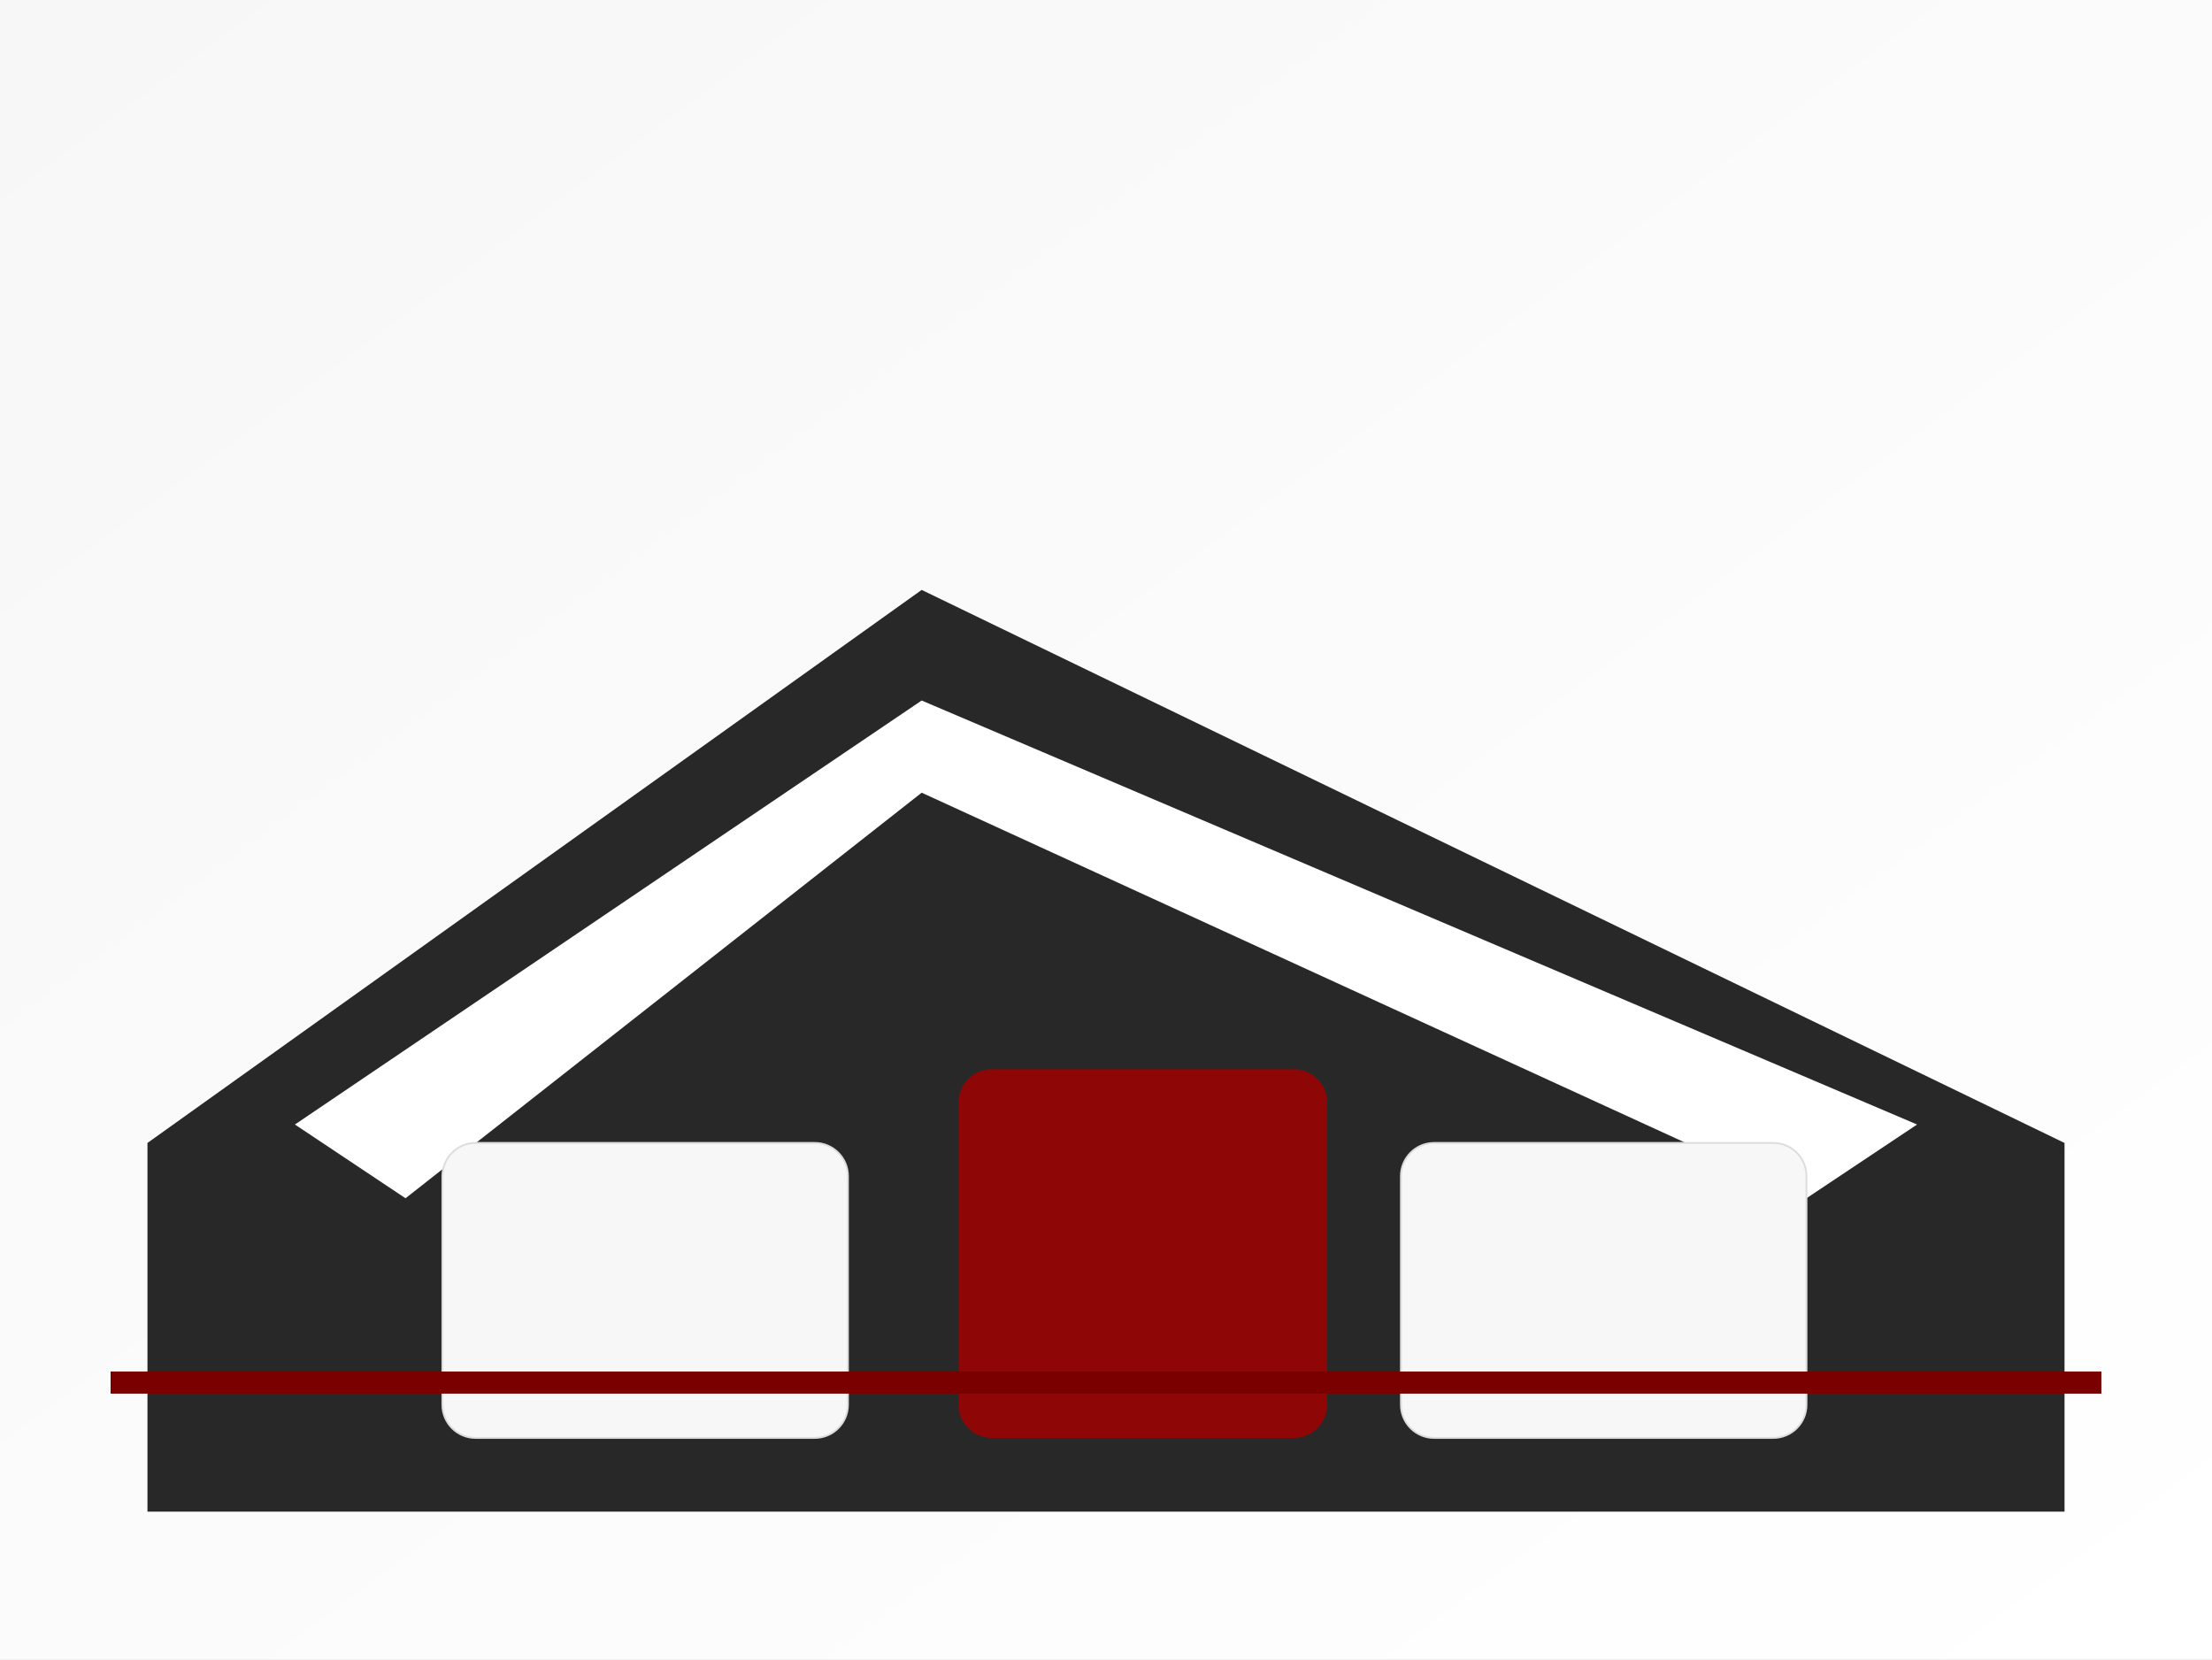
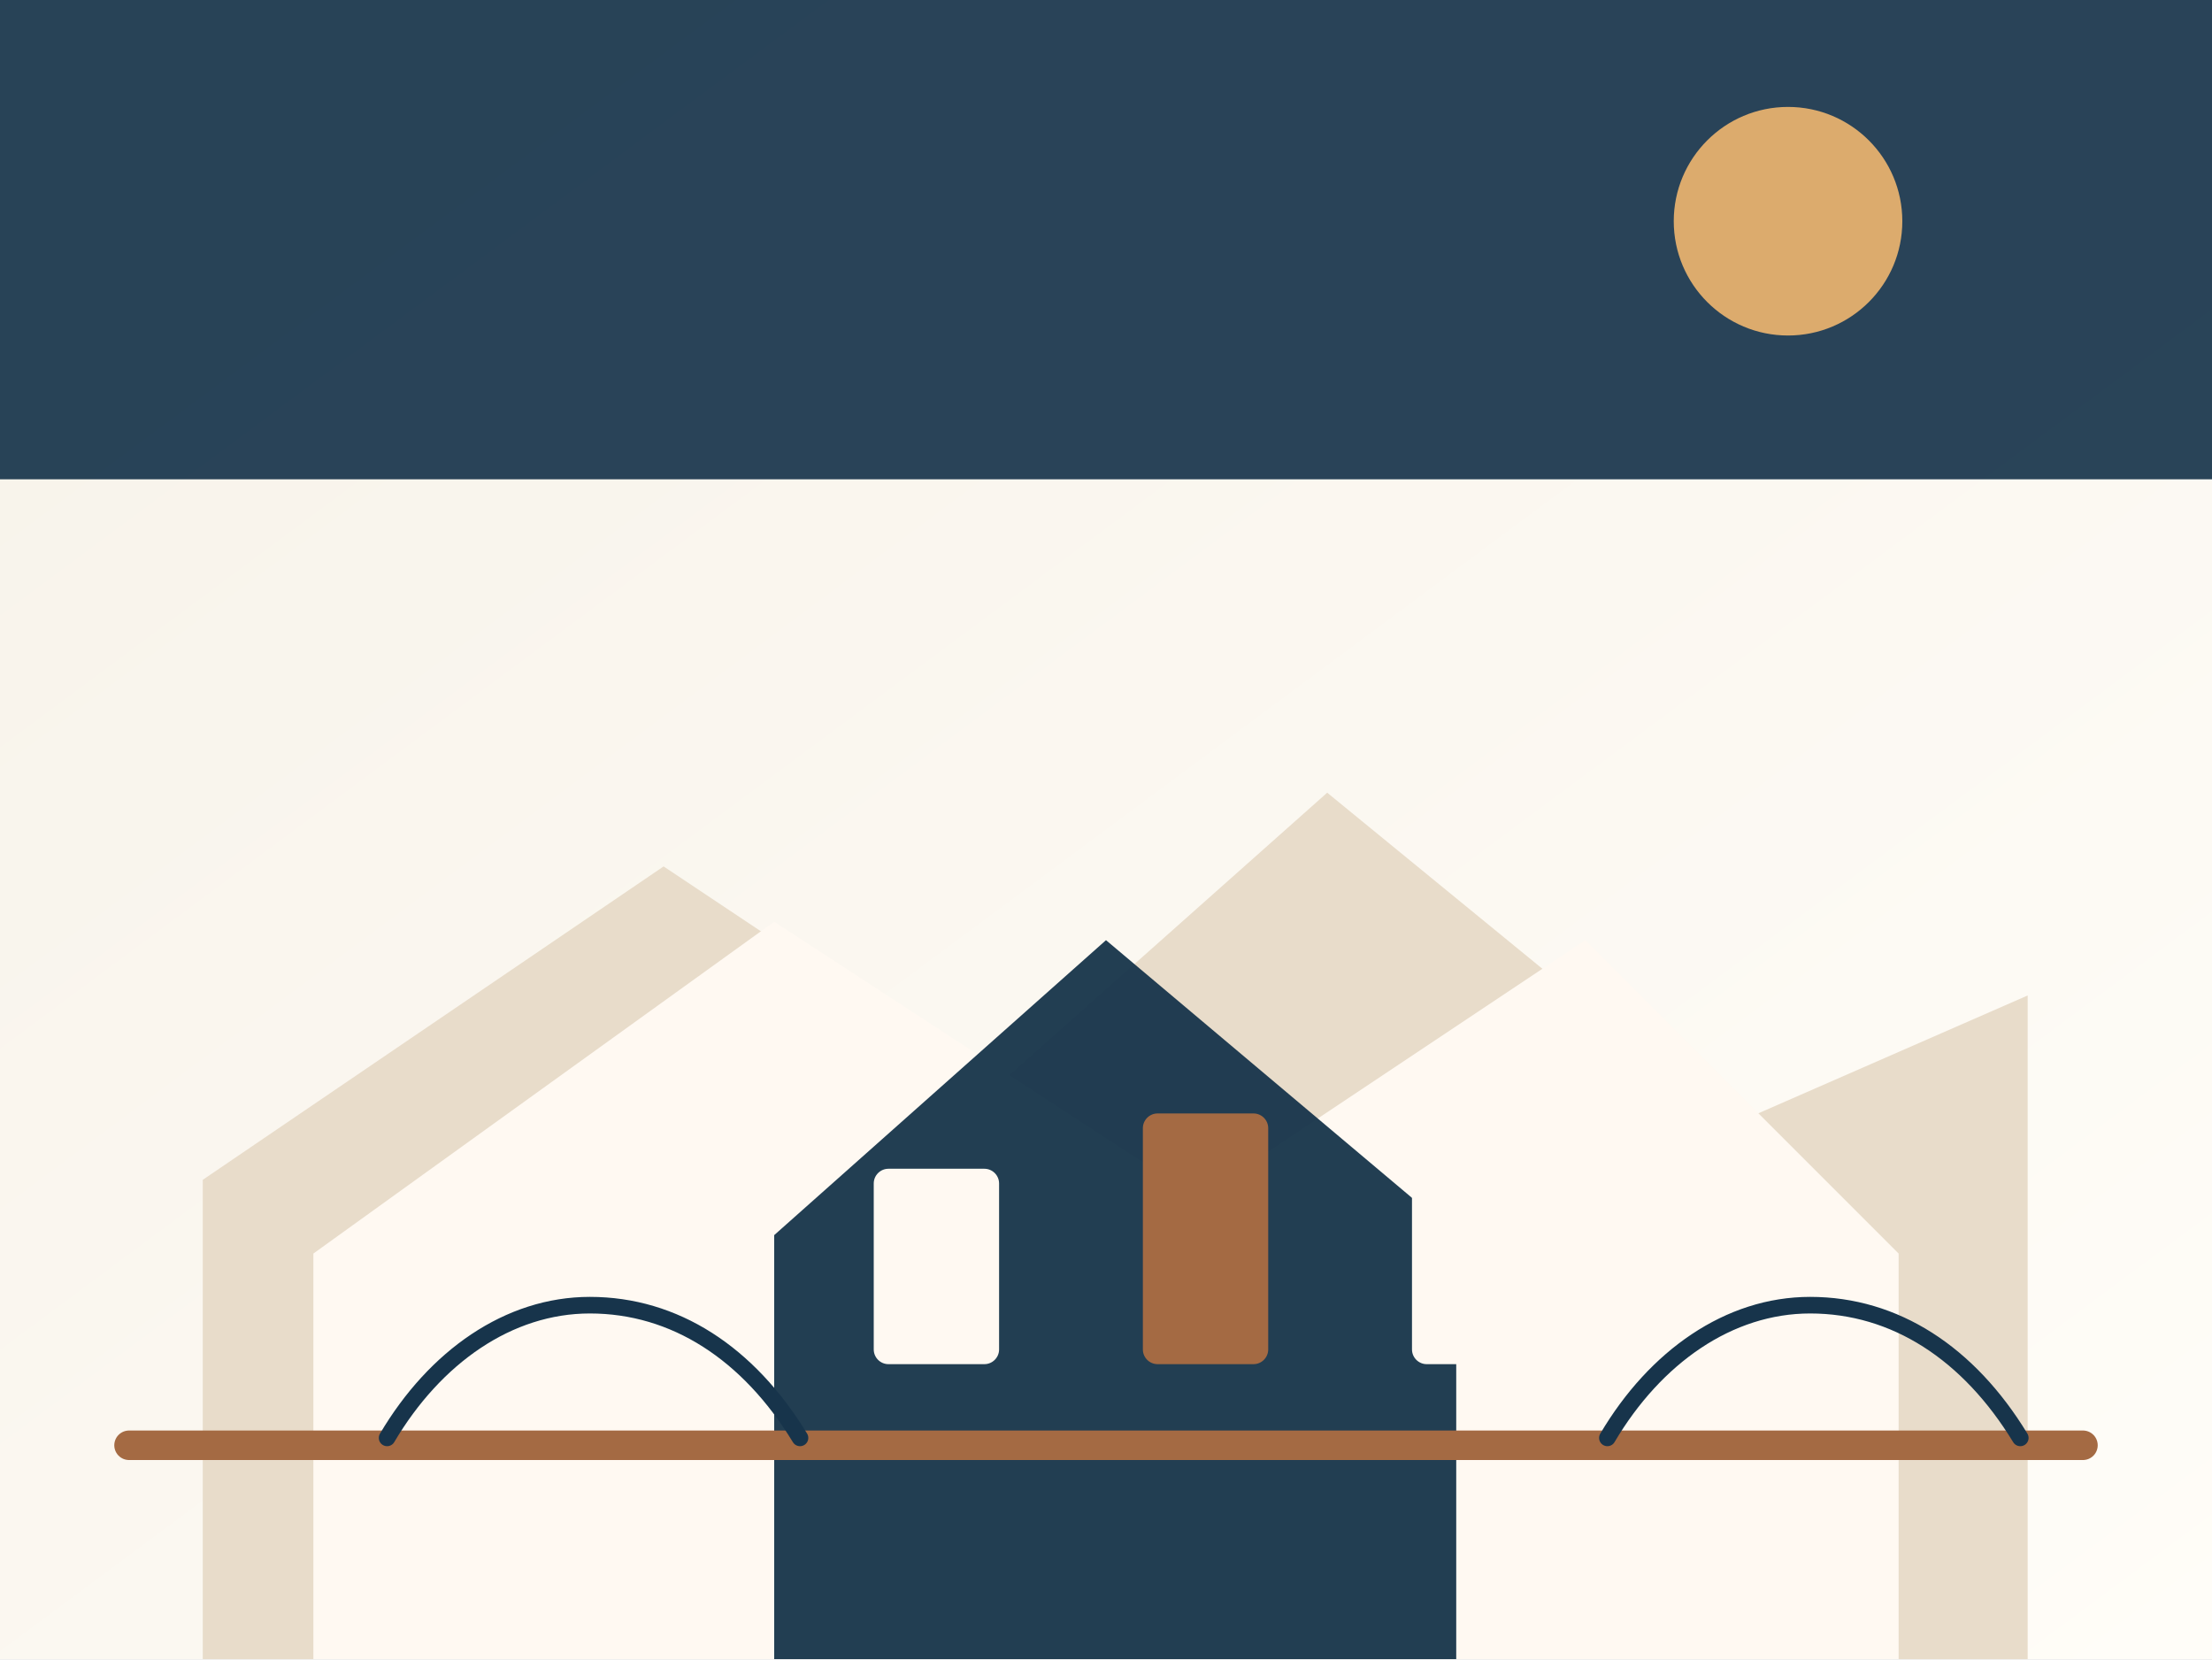
<svg xmlns="http://www.w3.org/2000/svg" width="1200" height="900" viewBox="0 0 1200 900" fill="none">
  <defs>
    <linearGradient id="exterior" x1="0" y1="0" x2="1" y2="1">
-       <stop offset="0%" stop-color="#F7F7F7" />
-       <stop offset="100%" stop-color="#FFFFFF" />
+       <stop offset="0%" stop-color="#F7F2E9" />
+       <stop offset="100%" stop-color="#FFFDF8" />
    </linearGradient>
  </defs>
  <rect width="1200" height="900" fill="url(#exterior)" />
-   <polygon points="80,620 500,320 1120,620 1120,820 80,820" fill="#111111" opacity="0.9" />
-   <polygon points="160,610 500,380 1040,610 980,650 500,430 220,650" fill="#FFFFFF" />
-   <rect x="240" y="620" width="220" height="160" rx="18" fill="#F7F7F7" stroke="#DDDDDD" />
-   <rect x="520" y="580" width="200" height="200" rx="18" fill="#A00000" opacity="0.85" />
-   <rect x="760" y="620" width="220" height="160" rx="18" fill="#F7F7F7" stroke="#DDDDDD" />
-   <path d="M60 750H1140" stroke="#7A0000" stroke-width="12" />
+   <rect x="0" y="0" width="1200" height="260" fill="#17344B" opacity="0.92" />
+   <circle cx="970" cy="120" r="62" fill="#E5B06E" opacity="0.95" />
+   <path d="M110 640L360 470L540 590L720 430L940 610L1100 540V900H110V640Z" fill="#E8DCCA" />
+   <path d="M170 680L420 500L650 650L860 510L1030 680V900H170V680Z" fill="#FFF9F2" />
+   <path d="M420 670L600 510L790 670V900H420V670Z" fill="#17344B" opacity="0.95" />
+   <rect x="474" y="634" width="68" height="106" rx="8" fill="#FFF9F2" />
+   <rect x="620" y="604" width="68" height="136" rx="8" fill="#A46A43" />
+   <rect x="766" y="634" width="68" height="106" rx="8" fill="#FFF9F2" />
+   <path d="M70 784H1130" stroke="#A46A43" stroke-width="16" stroke-linecap="round" />
+   <path d="M210 780C236 736 276 708 320 708C366 708 406 734 434 780" stroke="#17344B" stroke-width="9" stroke-linecap="round" />
+   <path d="M872 780C898 736 938 708 982 708C1028 708 1068 734 1096 780" stroke="#17344B" stroke-width="9" stroke-linecap="round" />
</svg>
